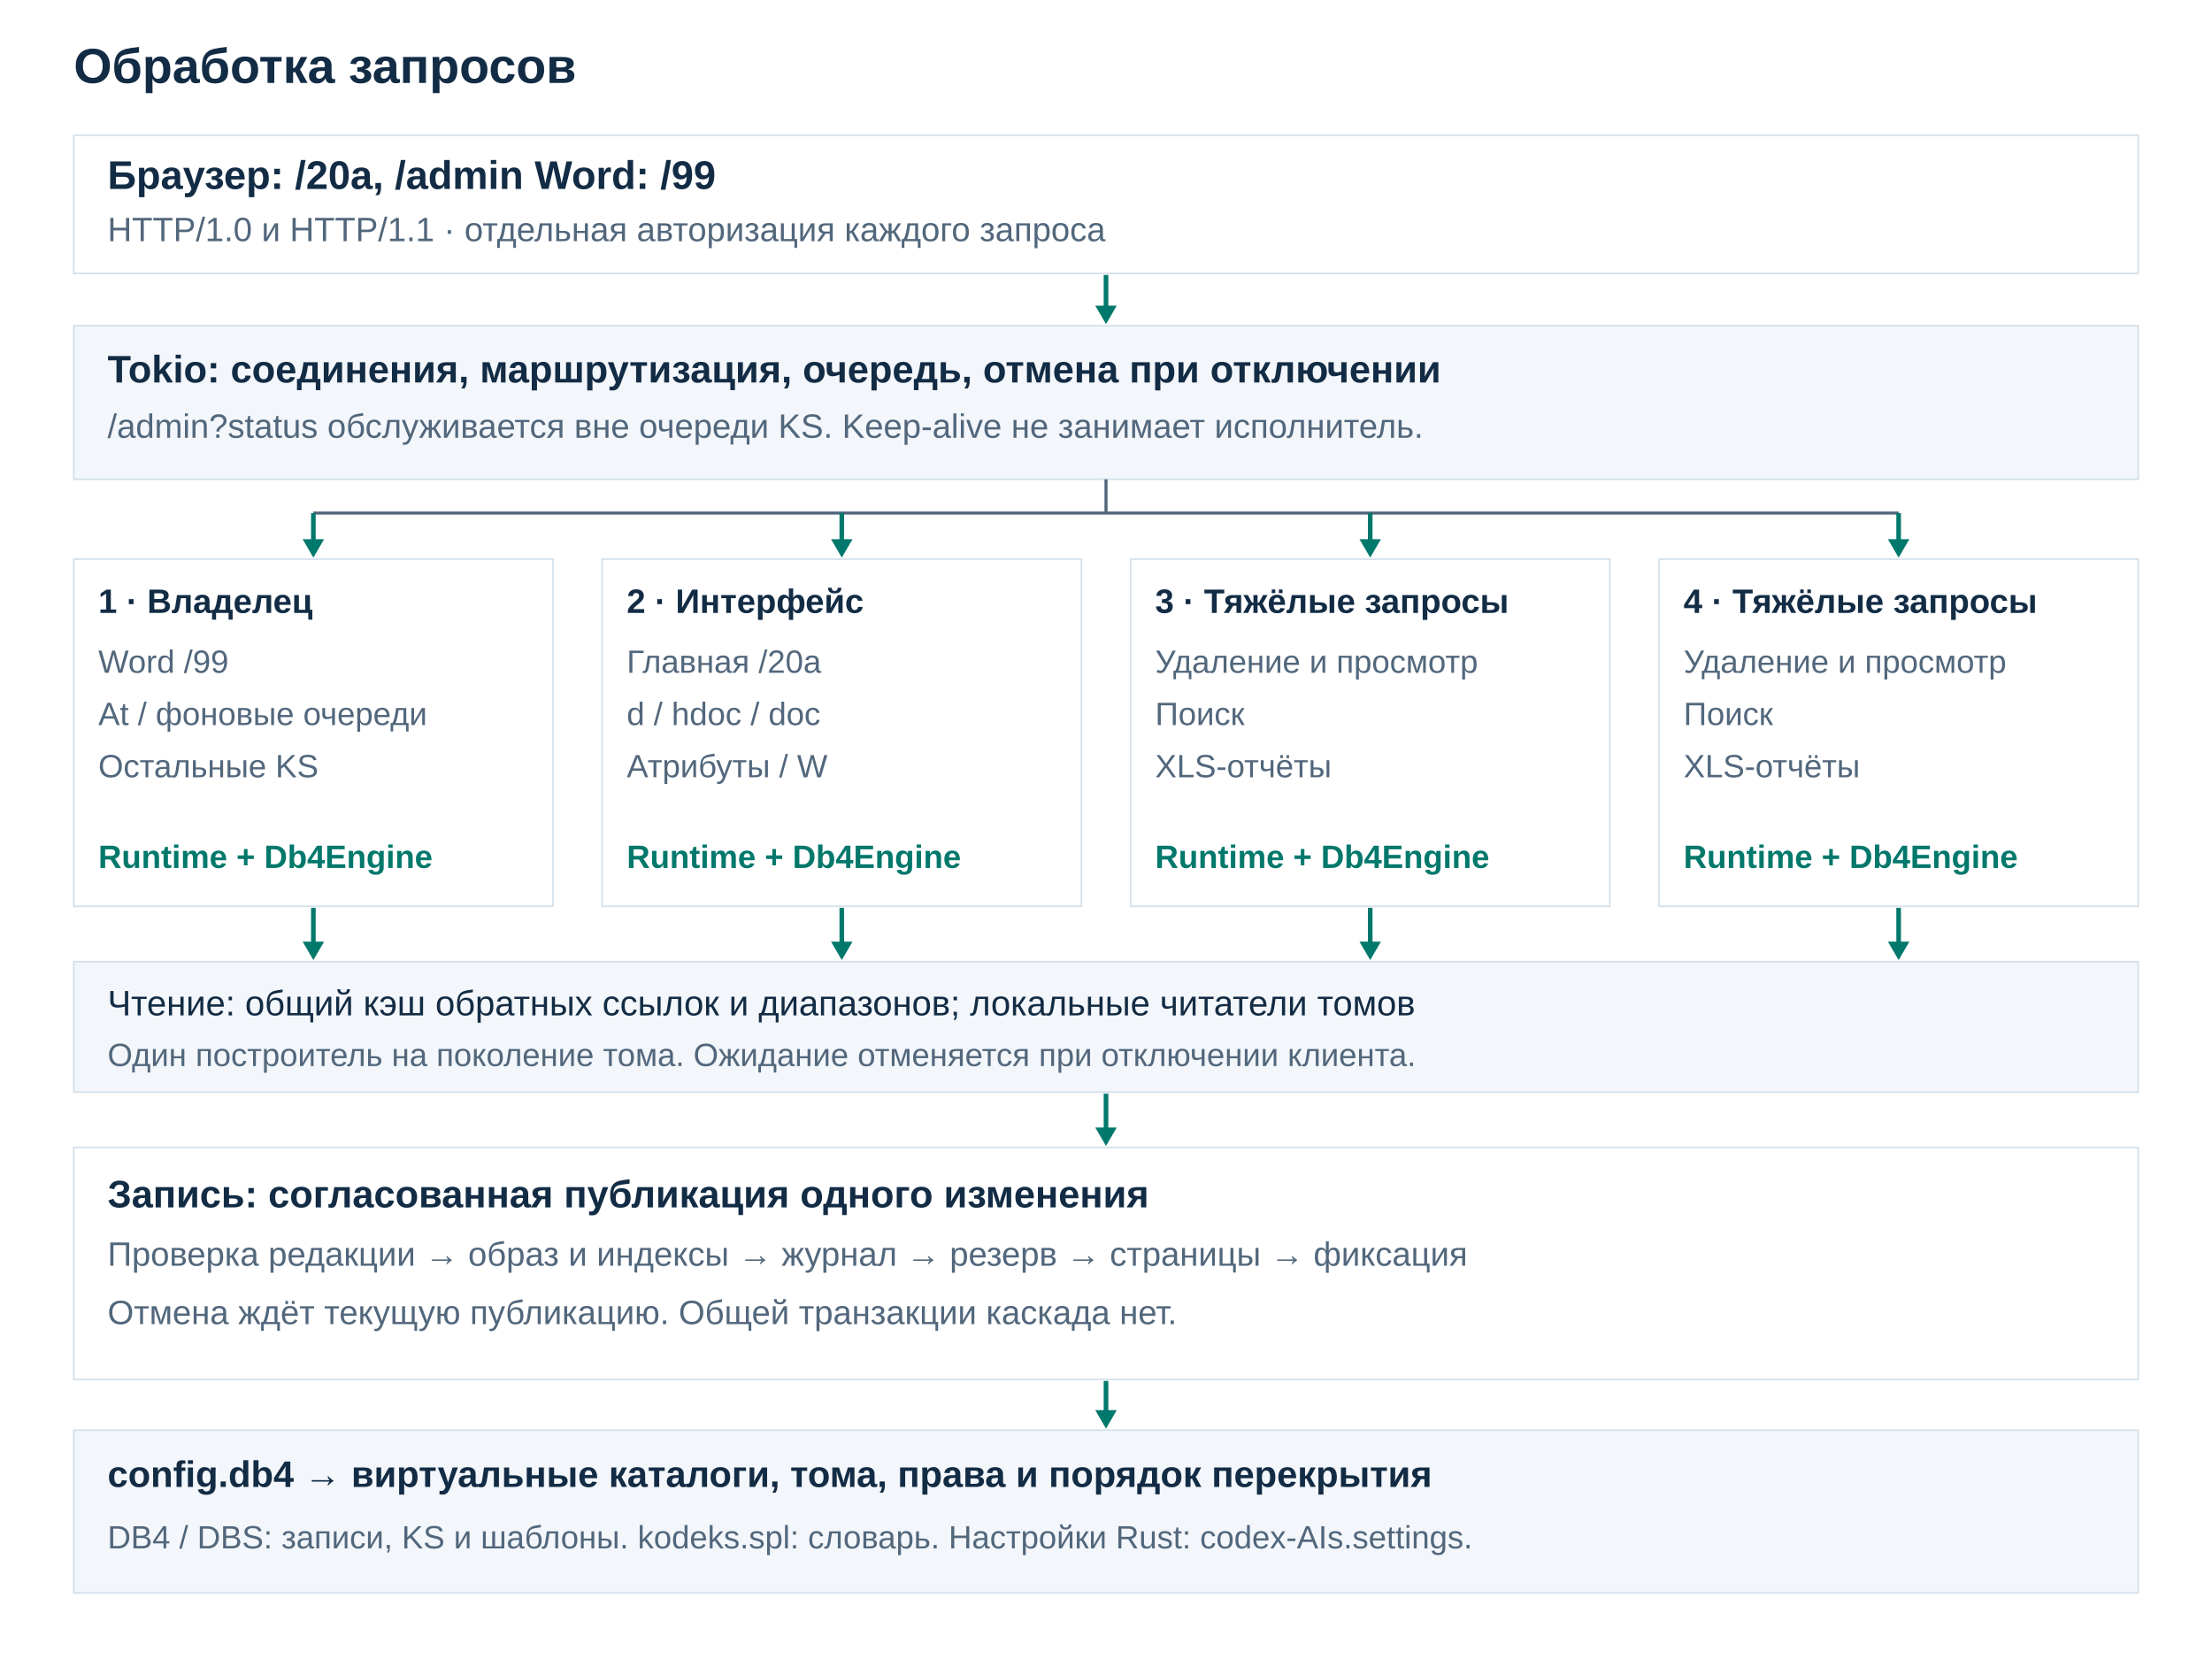
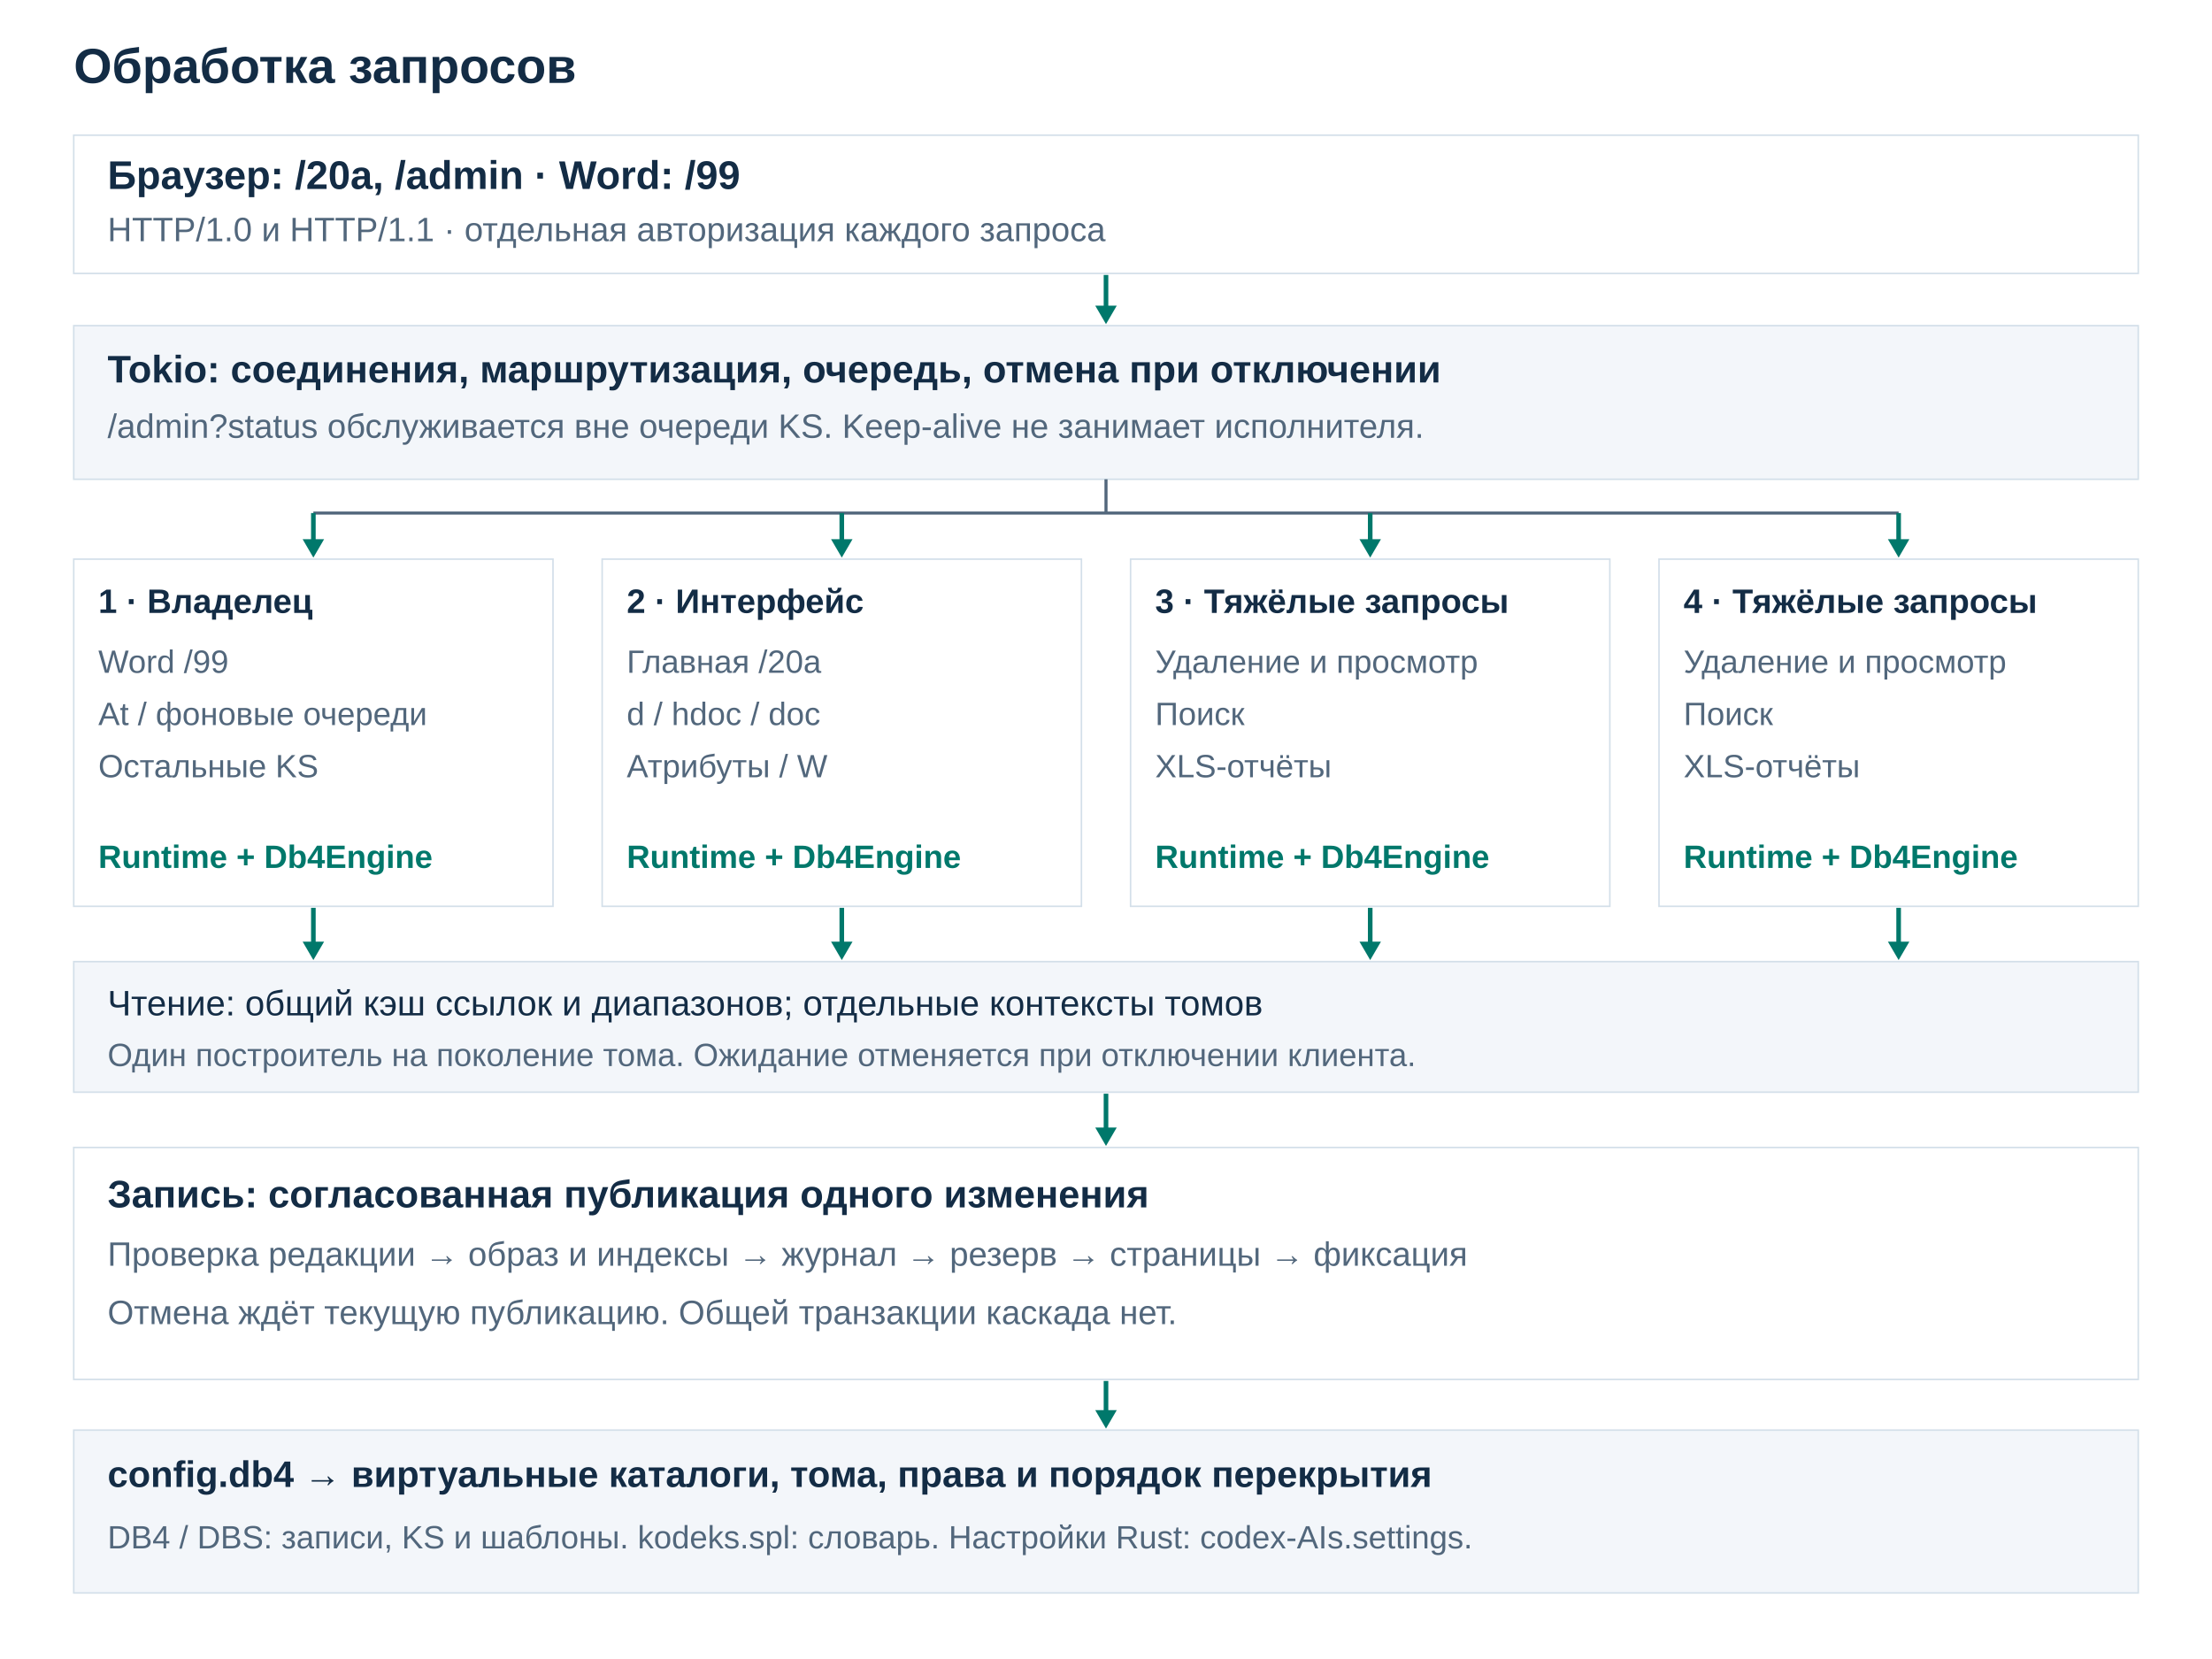
<svg xmlns="http://www.w3.org/2000/svg" width="1440" height="1080" viewBox="0 0 1440 1080" role="img">
  <rect x="0" y="0" width="1440" height="1080" fill="#ffffff" />
  <text x="48" y="54" fill="#132c45" font-family="Arial,DejaVu Sans,sans-serif" font-size="32" font-weight="700">Обработка запросов</text>
  <rect x="48" y="88" width="1344" height="90" rx="0" fill="#ffffff" stroke="#d3dfe9" />
-   <text x="70" y="123" fill="#132c45" font-family="Arial,DejaVu Sans,sans-serif" font-size="26" font-weight="700">Браузер: /20a, /admin     Word: /99</text>
+   <text x="70" y="123" fill="#132c45" font-family="Arial,DejaVu Sans,sans-serif" font-size="26" font-weight="700">Браузер: /20a, /admin · Word: /99</text>
  <text x="70" y="157" fill="#52677c" font-family="Arial,DejaVu Sans,sans-serif" font-size="22" font-weight="400">HTTP/1.0 и HTTP/1.1 · отдельная авторизация каждого запроса</text>
  <line x1="720" y1="179" x2="720" y2="201" stroke="#00786b" stroke-width="3" />
  <polygon points="713,199 727,199 720,211" fill="#00786b" />
  <rect x="48" y="212" width="1344" height="100" rx="0" fill="#f3f6fa" stroke="#d3dfe9" />
  <text x="70" y="249" fill="#132c45" font-family="Arial,DejaVu Sans,sans-serif" font-size="25" font-weight="700">Tokio: соединения, маршрутизация, очередь, отмена при отключении</text>
-   <text x="70" y="285" fill="#52677c" font-family="Arial,DejaVu Sans,sans-serif" font-size="22" font-weight="400">/admin?status обслуживается вне очереди KS. Keep-alive не занимает исполнитель.</text>
+   <text x="70" y="285" fill="#52677c" font-family="Arial,DejaVu Sans,sans-serif" font-size="22" font-weight="400">/admin?status обслуживается вне очереди KS. Keep-alive не занимает исполнителя.</text>
  <line x1="204" y1="334" x2="1236" y2="334" stroke="#52677c" stroke-width="2" />
  <line x1="720" y1="312" x2="720" y2="334" stroke="#52677c" stroke-width="2" />
  <line x1="204" y1="334" x2="204" y2="353" stroke="#00786b" stroke-width="3" />
  <polygon points="197,351 211,351 204,363" fill="#00786b" />
  <rect x="48" y="364" width="312" height="226" rx="0" fill="#ffffff" stroke="#d3dfe9" />
  <text x="64" y="399" fill="#132c45" font-family="Arial,DejaVu Sans,sans-serif" font-size="22" font-weight="700">1 · Владелец</text>
  <text x="64" y="438" fill="#52677c" font-family="Arial,DejaVu Sans,sans-serif" font-size="21" font-weight="400">Word /99</text>
  <text x="64" y="472" fill="#52677c" font-family="Arial,DejaVu Sans,sans-serif" font-size="21" font-weight="400">At / фоновые очереди</text>
  <text x="64" y="506" fill="#52677c" font-family="Arial,DejaVu Sans,sans-serif" font-size="21" font-weight="400">Остальные KS</text>
  <text x="64" y="565" fill="#00786b" font-family="Arial,DejaVu Sans,sans-serif" font-size="21" font-weight="700">Runtime + Db4Engine</text>
  <line x1="204" y1="591" x2="204" y2="615" stroke="#00786b" stroke-width="3" />
  <polygon points="197,613 211,613 204,625" fill="#00786b" />
  <line x1="548" y1="334" x2="548" y2="353" stroke="#00786b" stroke-width="3" />
  <polygon points="541,351 555,351 548,363" fill="#00786b" />
  <rect x="392" y="364" width="312" height="226" rx="0" fill="#ffffff" stroke="#d3dfe9" />
  <text x="408" y="399" fill="#132c45" font-family="Arial,DejaVu Sans,sans-serif" font-size="22" font-weight="700">2 · Интерфейс</text>
  <text x="408" y="438" fill="#52677c" font-family="Arial,DejaVu Sans,sans-serif" font-size="21" font-weight="400">Главная /20a</text>
  <text x="408" y="472" fill="#52677c" font-family="Arial,DejaVu Sans,sans-serif" font-size="21" font-weight="400">d / hdoc / doc</text>
  <text x="408" y="506" fill="#52677c" font-family="Arial,DejaVu Sans,sans-serif" font-size="21" font-weight="400">Атрибуты / W</text>
  <text x="408" y="565" fill="#00786b" font-family="Arial,DejaVu Sans,sans-serif" font-size="21" font-weight="700">Runtime + Db4Engine</text>
  <line x1="548" y1="591" x2="548" y2="615" stroke="#00786b" stroke-width="3" />
  <polygon points="541,613 555,613 548,625" fill="#00786b" />
  <line x1="892" y1="334" x2="892" y2="353" stroke="#00786b" stroke-width="3" />
  <polygon points="885,351 899,351 892,363" fill="#00786b" />
  <rect x="736" y="364" width="312" height="226" rx="0" fill="#ffffff" stroke="#d3dfe9" />
  <text x="752" y="399" fill="#132c45" font-family="Arial,DejaVu Sans,sans-serif" font-size="22" font-weight="700">3 · Тяжёлые запросы</text>
  <text x="752" y="438" fill="#52677c" font-family="Arial,DejaVu Sans,sans-serif" font-size="21" font-weight="400">Удаление и просмотр</text>
  <text x="752" y="472" fill="#52677c" font-family="Arial,DejaVu Sans,sans-serif" font-size="21" font-weight="400">Поиск</text>
  <text x="752" y="506" fill="#52677c" font-family="Arial,DejaVu Sans,sans-serif" font-size="21" font-weight="400">XLS-отчёты</text>
  <text x="752" y="565" fill="#00786b" font-family="Arial,DejaVu Sans,sans-serif" font-size="21" font-weight="700">Runtime + Db4Engine</text>
  <line x1="892" y1="591" x2="892" y2="615" stroke="#00786b" stroke-width="3" />
  <polygon points="885,613 899,613 892,625" fill="#00786b" />
  <line x1="1236" y1="334" x2="1236" y2="353" stroke="#00786b" stroke-width="3" />
  <polygon points="1229,351 1243,351 1236,363" fill="#00786b" />
  <rect x="1080" y="364" width="312" height="226" rx="0" fill="#ffffff" stroke="#d3dfe9" />
  <text x="1096" y="399" fill="#132c45" font-family="Arial,DejaVu Sans,sans-serif" font-size="22" font-weight="700">4 · Тяжёлые запросы</text>
  <text x="1096" y="438" fill="#52677c" font-family="Arial,DejaVu Sans,sans-serif" font-size="21" font-weight="400">Удаление и просмотр</text>
  <text x="1096" y="472" fill="#52677c" font-family="Arial,DejaVu Sans,sans-serif" font-size="21" font-weight="400">Поиск</text>
  <text x="1096" y="506" fill="#52677c" font-family="Arial,DejaVu Sans,sans-serif" font-size="21" font-weight="400">XLS-отчёты</text>
  <text x="1096" y="565" fill="#00786b" font-family="Arial,DejaVu Sans,sans-serif" font-size="21" font-weight="700">Runtime + Db4Engine</text>
  <line x1="1236" y1="591" x2="1236" y2="615" stroke="#00786b" stroke-width="3" />
  <polygon points="1229,613 1243,613 1236,625" fill="#00786b" />
  <rect x="48" y="626" width="1344" height="85" rx="0" fill="#f3f6fa" stroke="#d3dfe9" />
-   <text x="70" y="661" fill="#132c45" font-family="Arial,DejaVu Sans,sans-serif" font-size="23" font-weight="400">Чтение: общий кэш обратных ссылок и диапазонов; локальные читатели томов</text>
+   <text x="70" y="661" fill="#132c45" font-family="Arial,DejaVu Sans,sans-serif" font-size="23" font-weight="400">Чтение: общий кэш ссылок и диапазонов; отдельные контексты томов</text>
  <text x="70" y="694" fill="#52677c" font-family="Arial,DejaVu Sans,sans-serif" font-size="21" font-weight="400">Один построитель на поколение тома. Ожидание отменяется при отключении клиента.</text>
  <line x1="720" y1="712" x2="720" y2="736" stroke="#00786b" stroke-width="3" />
  <polygon points="713,734 727,734 720,746" fill="#00786b" />
  <rect x="48" y="747" width="1344" height="151" rx="0" fill="#ffffff" stroke="#d3dfe9" />
  <text x="70" y="786" fill="#132c45" font-family="Arial,DejaVu Sans,sans-serif" font-size="25" font-weight="700">Запись: согласованная публикация одного изменения</text>
  <text x="70" y="824" fill="#52677c" font-family="Arial,DejaVu Sans,sans-serif" font-size="22" font-weight="400">Проверка редакции → образ и индексы → журнал → резерв → страницы → фиксация</text>
  <text x="70" y="862" fill="#52677c" font-family="Arial,DejaVu Sans,sans-serif" font-size="22" font-weight="400">Отмена ждёт текущую публикацию. Общей транзакции каскада нет.</text>
  <line x1="720" y1="899" x2="720" y2="920" stroke="#00786b" stroke-width="3" />
  <polygon points="713,918 727,918 720,930" fill="#00786b" />
  <rect x="48" y="931" width="1344" height="106" rx="0" fill="#f3f6fa" stroke="#d3dfe9" />
  <text x="70" y="968" fill="#132c45" font-family="Arial,DejaVu Sans,sans-serif" font-size="24" font-weight="700">config.db4 → виртуальные каталоги, тома, права и порядок перекрытия</text>
  <text x="70" y="1008" fill="#52677c" font-family="Arial,DejaVu Sans,sans-serif" font-size="21" font-weight="400">DB4 / DBS: записи, KS и шаблоны. kodeks.spl: словарь. Настройки Rust: codex-AIs.settings.</text>
</svg>
